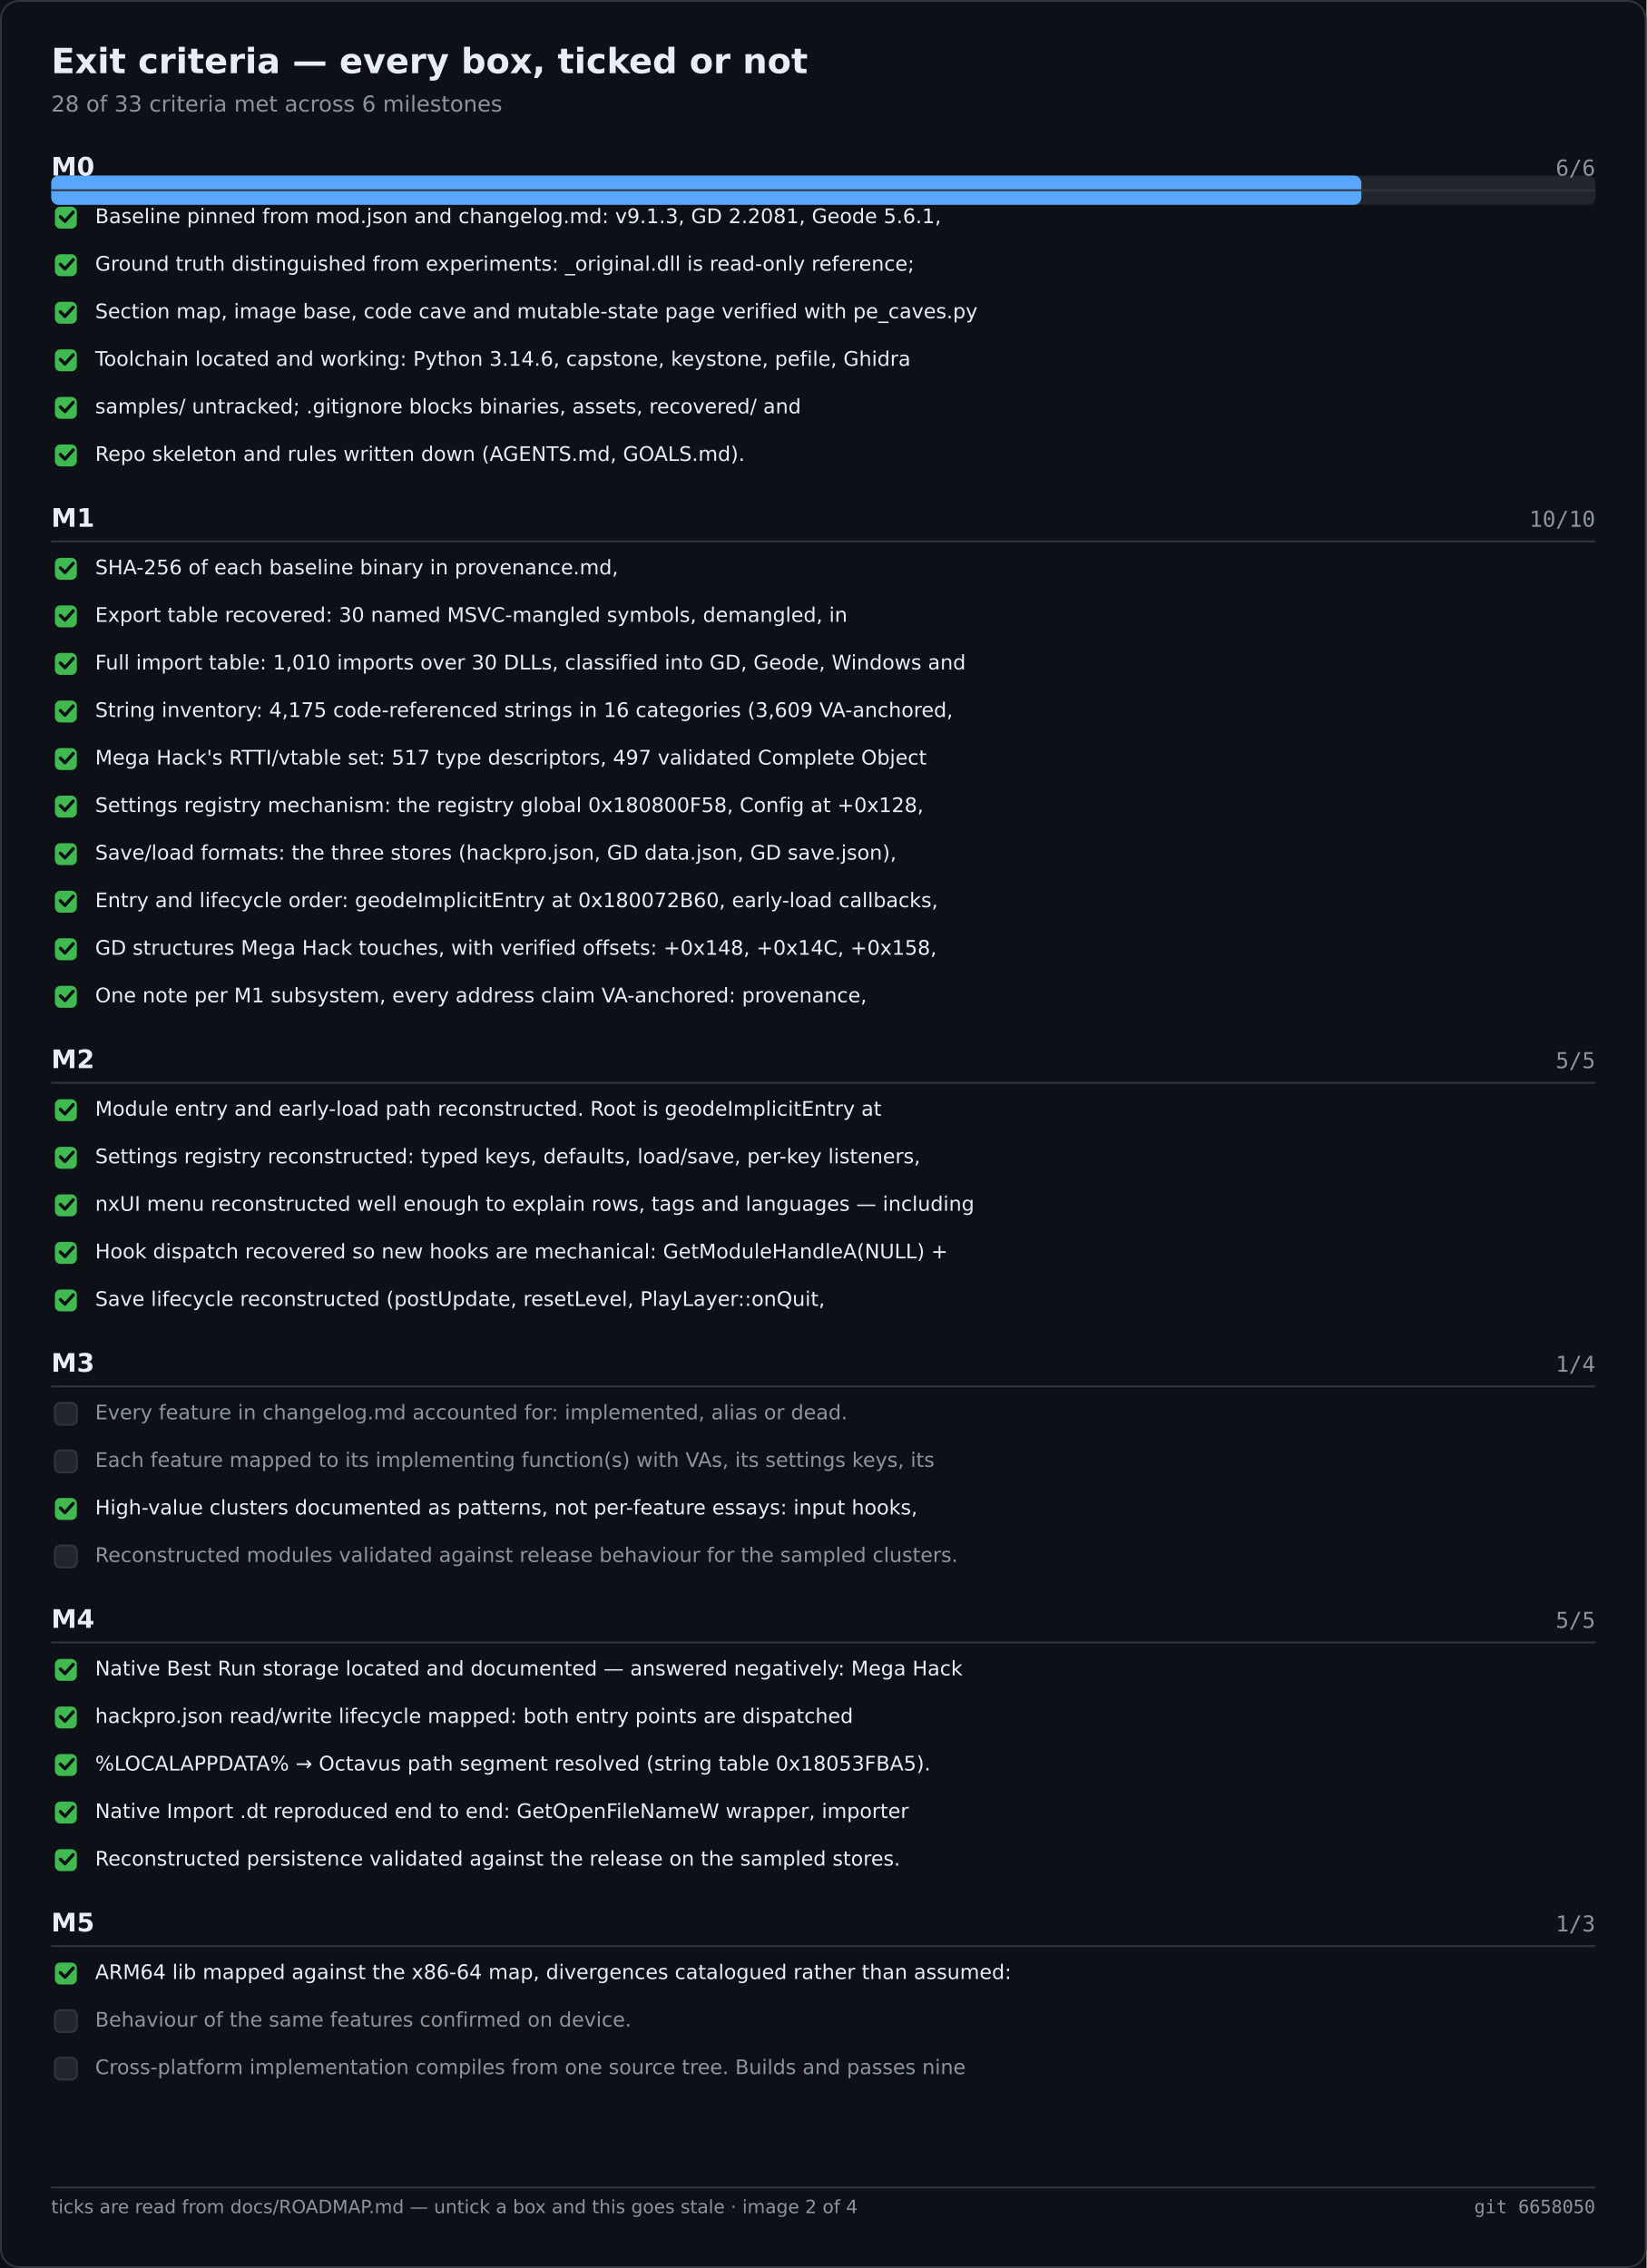
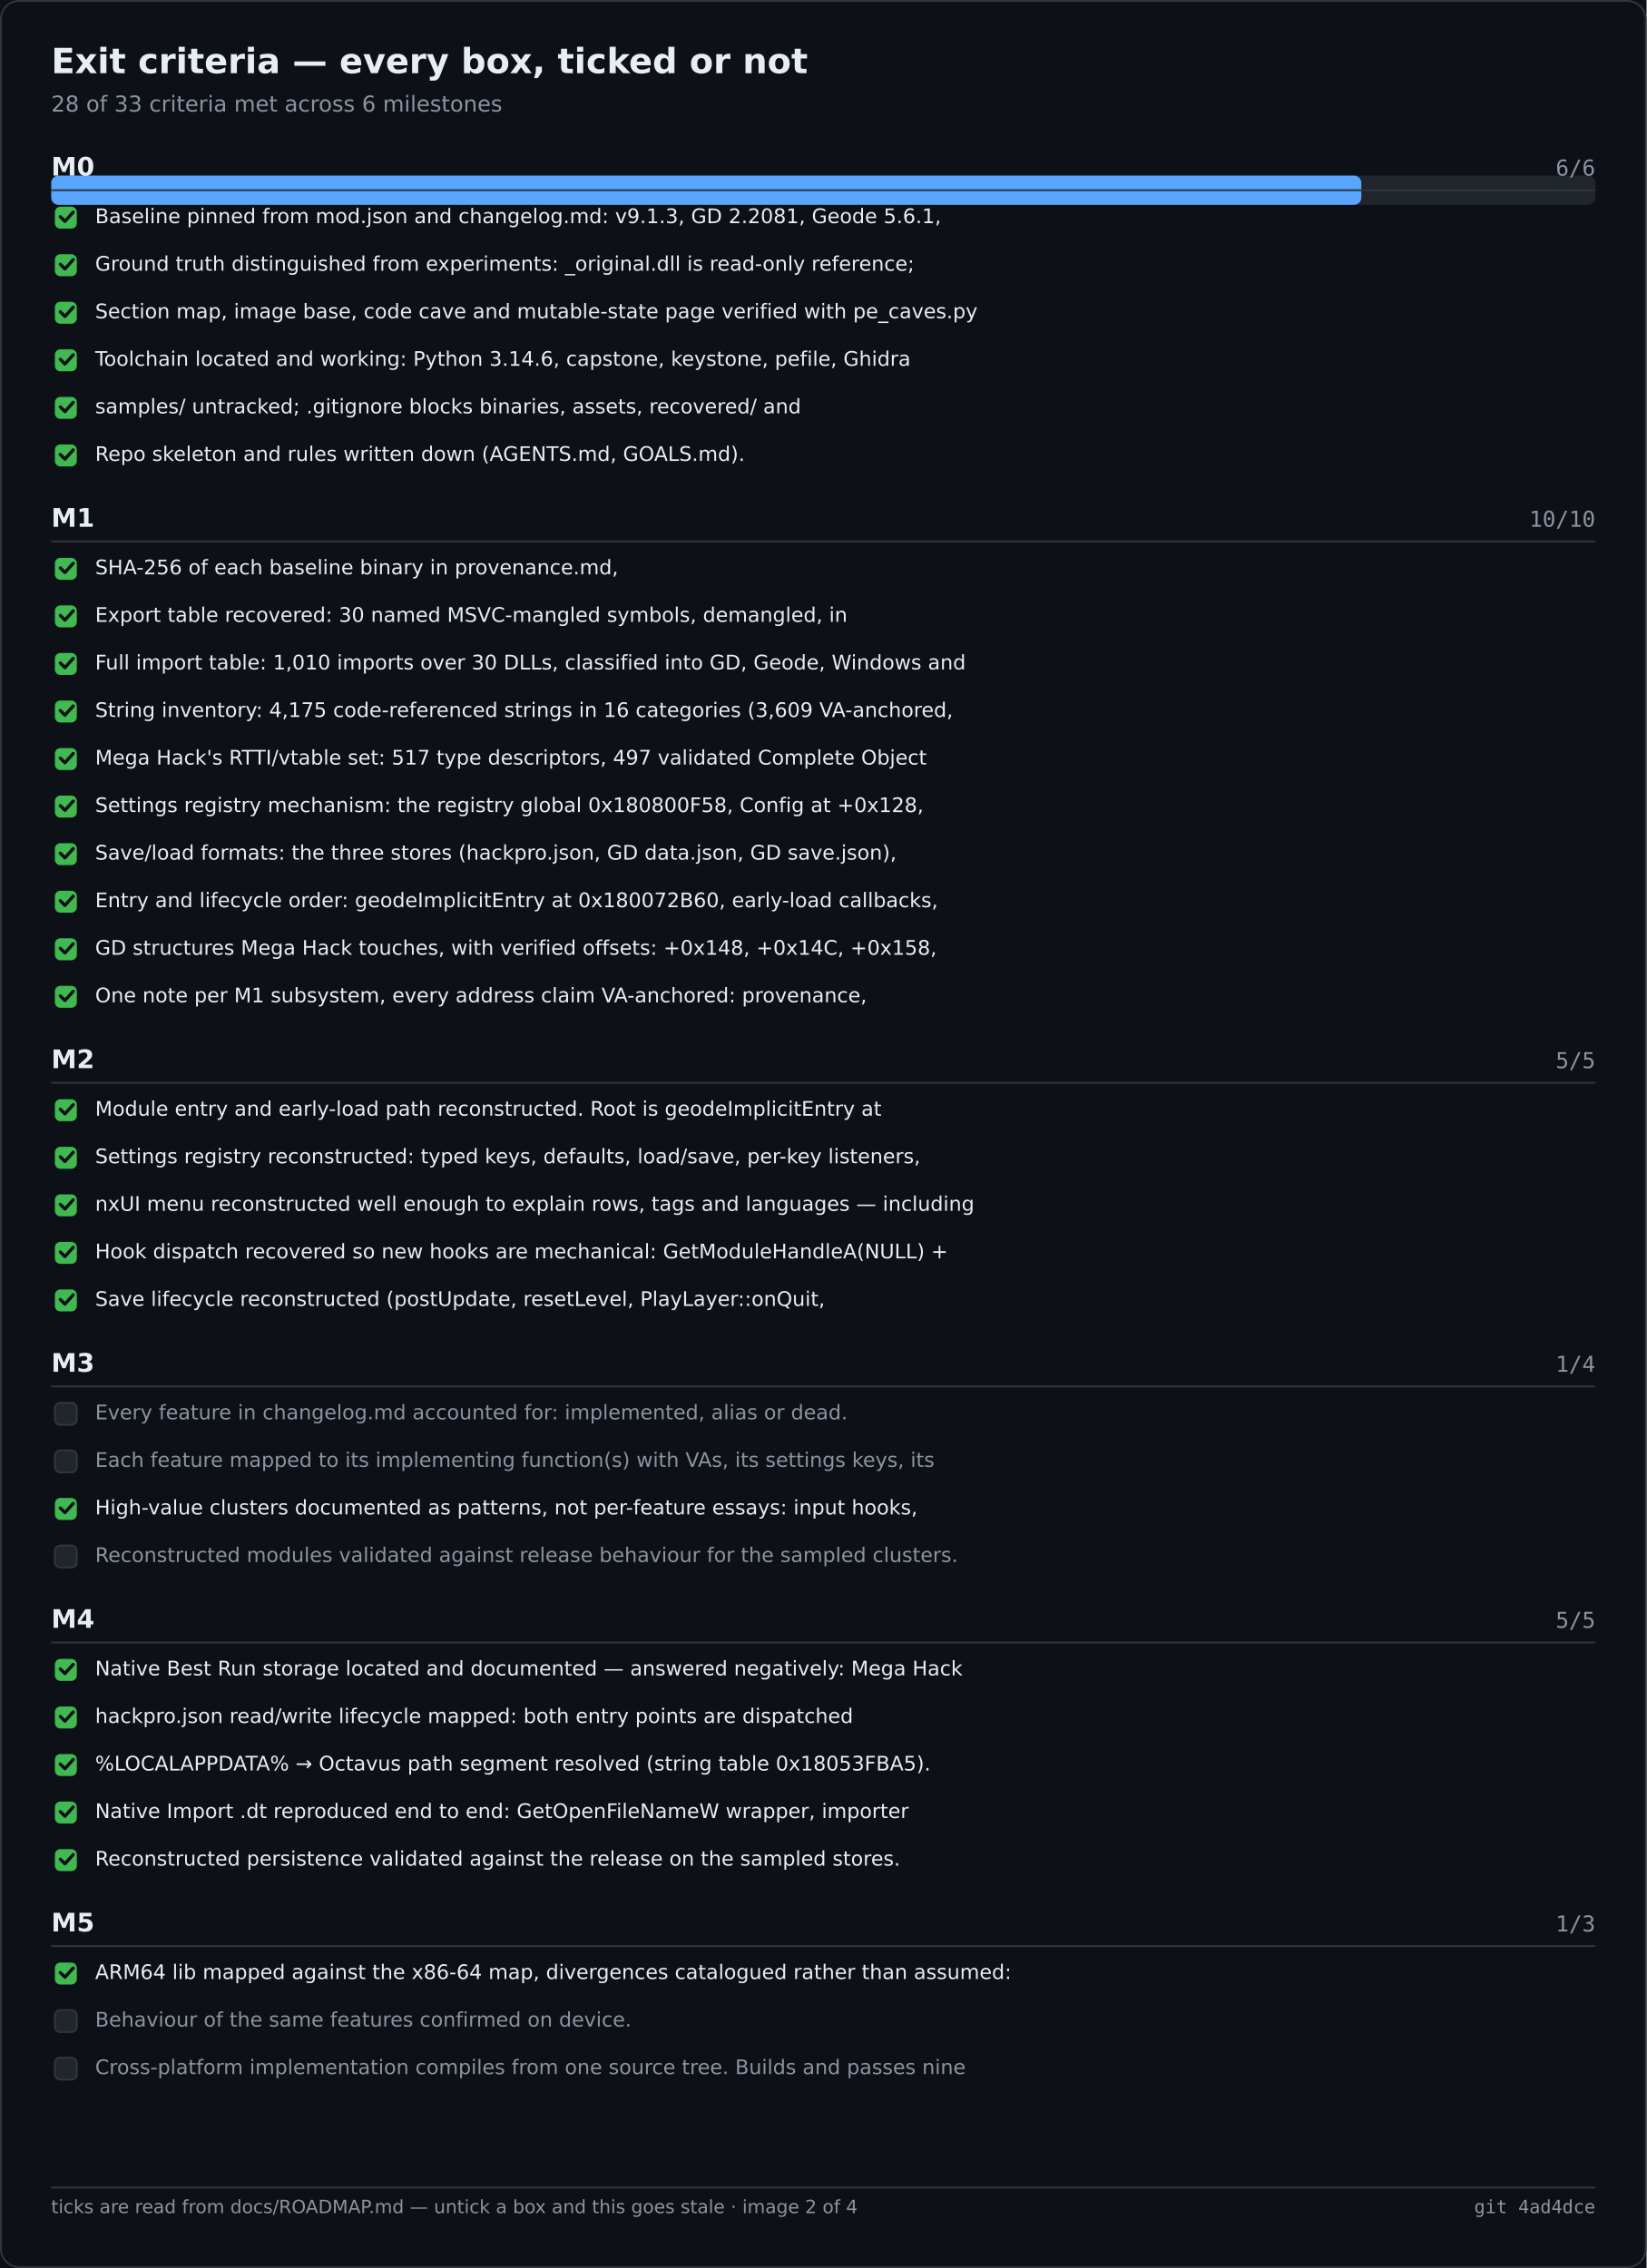
<svg xmlns="http://www.w3.org/2000/svg" width="900" height="1240" viewBox="0 0 900 1240" role="img" aria-label="Exit criteria — every box, ticked or not">
  <rect width="900" height="1240" fill="#0d1117" />
  <rect x="0.5" y="0.5" width="899" height="1239" fill="none" stroke="#30363d" rx="10" />
  <text x="28" y="40" font-family="Segoe UI,DejaVu Sans,Helvetica,sans-serif" font-size="19" font-weight="600" fill="#e6edf3">Exit criteria — every box, ticked or not</text>
  <text x="28" y="61" font-family="Segoe UI,DejaVu Sans,Helvetica,sans-serif" font-size="12" fill="#8b949e">28 of 33 criteria met across 6 milestones</text>
  <rect x="28.0" y="96.0" width="844.0" height="16.0" fill="#21262d" rx="4" />
  <rect x="28.0" y="96.0" width="716.1" height="16.0" fill="#58a6ff" rx="4" />
  <text x="28.0" y="96.0" font-family="Segoe UI,DejaVu Sans,Helvetica,sans-serif" font-size="14" fill="#e6edf3" font-weight="600">M0</text>
  <text x="872.0" y="96.0" font-family="Cascadia Mono,Consolas,DejaVu Sans Mono,monospace" font-size="12" fill="#8b949e" text-anchor="end">6/6</text>
  <text x="28.0" y="288.0" font-family="Segoe UI,DejaVu Sans,Helvetica,sans-serif" font-size="14" fill="#e6edf3" font-weight="600">M1</text>
  <text x="872.0" y="288.0" font-family="Cascadia Mono,Consolas,DejaVu Sans Mono,monospace" font-size="12" fill="#8b949e" text-anchor="end">10/10</text>
  <text x="28.0" y="584.0" font-family="Segoe UI,DejaVu Sans,Helvetica,sans-serif" font-size="14" fill="#e6edf3" font-weight="600">M2</text>
  <text x="872.0" y="584.0" font-family="Cascadia Mono,Consolas,DejaVu Sans Mono,monospace" font-size="12" fill="#8b949e" text-anchor="end">5/5</text>
  <text x="28.0" y="750.0" font-family="Segoe UI,DejaVu Sans,Helvetica,sans-serif" font-size="14" fill="#e6edf3" font-weight="600">M3</text>
  <text x="872.0" y="750.0" font-family="Cascadia Mono,Consolas,DejaVu Sans Mono,monospace" font-size="12" fill="#8b949e" text-anchor="end">1/4</text>
  <text x="28.0" y="890.0" font-family="Segoe UI,DejaVu Sans,Helvetica,sans-serif" font-size="14" fill="#e6edf3" font-weight="600">M4</text>
  <text x="872.0" y="890.0" font-family="Cascadia Mono,Consolas,DejaVu Sans Mono,monospace" font-size="12" fill="#8b949e" text-anchor="end">5/5</text>
  <text x="28.0" y="1056.0" font-family="Segoe UI,DejaVu Sans,Helvetica,sans-serif" font-size="14" fill="#e6edf3" font-weight="600">M5</text>
  <text x="872.0" y="1056.0" font-family="Cascadia Mono,Consolas,DejaVu Sans Mono,monospace" font-size="12" fill="#8b949e" text-anchor="end">1/3</text>
  <line x1="28.0" y1="104.0" x2="872.0" y2="104.0" stroke="#30363d" stroke-width="1" />
  <rect x="30.0" y="113.0" width="12.0" height="12.0" fill="#3fb950" rx="3" />
  <path d="M33 118.5 l2.5 2.5 l4.5 -5" fill="none" stroke="#0d1117" stroke-width="1.8" stroke-linecap="round" stroke-linejoin="round" />
  <text x="52.0" y="122.0" font-family="Segoe UI,DejaVu Sans,Helvetica,sans-serif" font-size="11" fill="#e6edf3">Baseline pinned from mod.json and changelog.md: v9.1.3, GD 2.2081, Geode 5.6.1,</text>
  <rect x="30.0" y="139.0" width="12.0" height="12.0" fill="#3fb950" rx="3" />
  <path d="M33 144.5 l2.5 2.5 l4.5 -5" fill="none" stroke="#0d1117" stroke-width="1.8" stroke-linecap="round" stroke-linejoin="round" />
  <text x="52.0" y="148.0" font-family="Segoe UI,DejaVu Sans,Helvetica,sans-serif" font-size="11" fill="#e6edf3">Ground truth distinguished from experiments: _original.dll is read-only reference;</text>
  <rect x="30.0" y="165.0" width="12.0" height="12.0" fill="#3fb950" rx="3" />
  <path d="M33 170.5 l2.5 2.5 l4.5 -5" fill="none" stroke="#0d1117" stroke-width="1.8" stroke-linecap="round" stroke-linejoin="round" />
  <text x="52.0" y="174.0" font-family="Segoe UI,DejaVu Sans,Helvetica,sans-serif" font-size="11" fill="#e6edf3">Section map, image base, code cave and mutable-state page verified with pe_caves.py</text>
  <rect x="30.0" y="191.0" width="12.0" height="12.0" fill="#3fb950" rx="3" />
  <path d="M33 196.5 l2.5 2.5 l4.5 -5" fill="none" stroke="#0d1117" stroke-width="1.8" stroke-linecap="round" stroke-linejoin="round" />
  <text x="52.0" y="200.0" font-family="Segoe UI,DejaVu Sans,Helvetica,sans-serif" font-size="11" fill="#e6edf3">Toolchain located and working: Python 3.14.6, capstone, keystone, pefile, Ghidra</text>
  <rect x="30.0" y="217.0" width="12.0" height="12.0" fill="#3fb950" rx="3" />
  <path d="M33 222.5 l2.5 2.5 l4.5 -5" fill="none" stroke="#0d1117" stroke-width="1.8" stroke-linecap="round" stroke-linejoin="round" />
  <text x="52.0" y="226.0" font-family="Segoe UI,DejaVu Sans,Helvetica,sans-serif" font-size="11" fill="#e6edf3">samples/ untracked; .gitignore blocks binaries, assets, recovered/ and</text>
  <rect x="30.0" y="243.0" width="12.0" height="12.0" fill="#3fb950" rx="3" />
  <path d="M33 248.5 l2.5 2.5 l4.5 -5" fill="none" stroke="#0d1117" stroke-width="1.8" stroke-linecap="round" stroke-linejoin="round" />
  <text x="52.0" y="252.0" font-family="Segoe UI,DejaVu Sans,Helvetica,sans-serif" font-size="11" fill="#e6edf3">Repo skeleton and rules written down (AGENTS.md, GOALS.md).</text>
  <line x1="28.0" y1="296.0" x2="872.0" y2="296.0" stroke="#30363d" stroke-width="1" />
  <rect x="30.0" y="305.0" width="12.0" height="12.0" fill="#3fb950" rx="3" />
  <path d="M33 310.5 l2.5 2.5 l4.5 -5" fill="none" stroke="#0d1117" stroke-width="1.8" stroke-linecap="round" stroke-linejoin="round" />
  <text x="52.0" y="314.0" font-family="Segoe UI,DejaVu Sans,Helvetica,sans-serif" font-size="11" fill="#e6edf3">SHA-256 of each baseline binary in provenance.md,</text>
  <rect x="30.0" y="331.0" width="12.0" height="12.0" fill="#3fb950" rx="3" />
  <path d="M33 336.5 l2.5 2.5 l4.5 -5" fill="none" stroke="#0d1117" stroke-width="1.8" stroke-linecap="round" stroke-linejoin="round" />
  <text x="52.0" y="340.0" font-family="Segoe UI,DejaVu Sans,Helvetica,sans-serif" font-size="11" fill="#e6edf3">Export table recovered: 30 named MSVC-mangled symbols, demangled, in</text>
  <rect x="30.0" y="357.0" width="12.0" height="12.0" fill="#3fb950" rx="3" />
  <path d="M33 362.5 l2.5 2.5 l4.5 -5" fill="none" stroke="#0d1117" stroke-width="1.8" stroke-linecap="round" stroke-linejoin="round" />
  <text x="52.0" y="366.0" font-family="Segoe UI,DejaVu Sans,Helvetica,sans-serif" font-size="11" fill="#e6edf3">Full import table: 1,010 imports over 30 DLLs, classified into GD, Geode, Windows and</text>
  <rect x="30.0" y="383.0" width="12.0" height="12.0" fill="#3fb950" rx="3" />
  <path d="M33 388.5 l2.5 2.5 l4.5 -5" fill="none" stroke="#0d1117" stroke-width="1.8" stroke-linecap="round" stroke-linejoin="round" />
  <text x="52.0" y="392.0" font-family="Segoe UI,DejaVu Sans,Helvetica,sans-serif" font-size="11" fill="#e6edf3">String inventory: 4,175 code-referenced strings in 16 categories (3,609 VA-anchored,</text>
  <rect x="30.0" y="409.0" width="12.0" height="12.0" fill="#3fb950" rx="3" />
  <path d="M33 414.5 l2.5 2.5 l4.5 -5" fill="none" stroke="#0d1117" stroke-width="1.8" stroke-linecap="round" stroke-linejoin="round" />
  <text x="52.0" y="418.0" font-family="Segoe UI,DejaVu Sans,Helvetica,sans-serif" font-size="11" fill="#e6edf3">Mega Hack's RTTI/vtable set: 517 type descriptors, 497 validated Complete Object</text>
  <rect x="30.0" y="435.0" width="12.0" height="12.0" fill="#3fb950" rx="3" />
  <path d="M33 440.5 l2.5 2.5 l4.5 -5" fill="none" stroke="#0d1117" stroke-width="1.8" stroke-linecap="round" stroke-linejoin="round" />
  <text x="52.0" y="444.0" font-family="Segoe UI,DejaVu Sans,Helvetica,sans-serif" font-size="11" fill="#e6edf3">Settings registry mechanism: the registry global 0x180800F58, Config at +0x128,</text>
  <rect x="30.0" y="461.0" width="12.0" height="12.0" fill="#3fb950" rx="3" />
  <path d="M33 466.5 l2.5 2.5 l4.5 -5" fill="none" stroke="#0d1117" stroke-width="1.8" stroke-linecap="round" stroke-linejoin="round" />
  <text x="52.0" y="470.0" font-family="Segoe UI,DejaVu Sans,Helvetica,sans-serif" font-size="11" fill="#e6edf3">Save/load formats: the three stores (hackpro.json, GD data.json, GD save.json),</text>
  <rect x="30.0" y="487.0" width="12.0" height="12.0" fill="#3fb950" rx="3" />
  <path d="M33 492.5 l2.5 2.5 l4.5 -5" fill="none" stroke="#0d1117" stroke-width="1.8" stroke-linecap="round" stroke-linejoin="round" />
  <text x="52.0" y="496.0" font-family="Segoe UI,DejaVu Sans,Helvetica,sans-serif" font-size="11" fill="#e6edf3">Entry and lifecycle order: geodeImplicitEntry at 0x180072B60, early-load callbacks,</text>
  <rect x="30.0" y="513.0" width="12.0" height="12.0" fill="#3fb950" rx="3" />
  <path d="M33 518.5 l2.5 2.5 l4.5 -5" fill="none" stroke="#0d1117" stroke-width="1.8" stroke-linecap="round" stroke-linejoin="round" />
  <text x="52.0" y="522.0" font-family="Segoe UI,DejaVu Sans,Helvetica,sans-serif" font-size="11" fill="#e6edf3">GD structures Mega Hack touches, with verified offsets: +0x148, +0x14C, +0x158,</text>
  <rect x="30.0" y="539.0" width="12.0" height="12.0" fill="#3fb950" rx="3" />
  <path d="M33 544.5 l2.5 2.5 l4.5 -5" fill="none" stroke="#0d1117" stroke-width="1.8" stroke-linecap="round" stroke-linejoin="round" />
  <text x="52.0" y="548.0" font-family="Segoe UI,DejaVu Sans,Helvetica,sans-serif" font-size="11" fill="#e6edf3">One note per M1 subsystem, every address claim VA-anchored: provenance,</text>
  <line x1="28.0" y1="592.0" x2="872.0" y2="592.0" stroke="#30363d" stroke-width="1" />
  <rect x="30.0" y="601.0" width="12.0" height="12.0" fill="#3fb950" rx="3" />
  <path d="M33 606.5 l2.5 2.5 l4.5 -5" fill="none" stroke="#0d1117" stroke-width="1.8" stroke-linecap="round" stroke-linejoin="round" />
  <text x="52.0" y="610.0" font-family="Segoe UI,DejaVu Sans,Helvetica,sans-serif" font-size="11" fill="#e6edf3">Module entry and early-load path reconstructed. Root is geodeImplicitEntry at</text>
  <rect x="30.0" y="627.0" width="12.0" height="12.0" fill="#3fb950" rx="3" />
  <path d="M33 632.5 l2.5 2.5 l4.5 -5" fill="none" stroke="#0d1117" stroke-width="1.8" stroke-linecap="round" stroke-linejoin="round" />
  <text x="52.0" y="636.0" font-family="Segoe UI,DejaVu Sans,Helvetica,sans-serif" font-size="11" fill="#e6edf3">Settings registry reconstructed: typed keys, defaults, load/save, per-key listeners,</text>
  <rect x="30.0" y="653.0" width="12.0" height="12.0" fill="#3fb950" rx="3" />
  <path d="M33 658.5 l2.5 2.5 l4.5 -5" fill="none" stroke="#0d1117" stroke-width="1.8" stroke-linecap="round" stroke-linejoin="round" />
  <text x="52.0" y="662.0" font-family="Segoe UI,DejaVu Sans,Helvetica,sans-serif" font-size="11" fill="#e6edf3">nxUI menu reconstructed well enough to explain rows, tags and languages — including</text>
  <rect x="30.0" y="679.0" width="12.0" height="12.0" fill="#3fb950" rx="3" />
  <path d="M33 684.5 l2.5 2.5 l4.5 -5" fill="none" stroke="#0d1117" stroke-width="1.8" stroke-linecap="round" stroke-linejoin="round" />
  <text x="52.0" y="688.0" font-family="Segoe UI,DejaVu Sans,Helvetica,sans-serif" font-size="11" fill="#e6edf3">Hook dispatch recovered so new hooks are mechanical: GetModuleHandleA(NULL) +</text>
  <rect x="30.0" y="705.0" width="12.0" height="12.0" fill="#3fb950" rx="3" />
  <path d="M33 710.5 l2.5 2.5 l4.5 -5" fill="none" stroke="#0d1117" stroke-width="1.8" stroke-linecap="round" stroke-linejoin="round" />
  <text x="52.0" y="714.0" font-family="Segoe UI,DejaVu Sans,Helvetica,sans-serif" font-size="11" fill="#e6edf3">Save lifecycle reconstructed (postUpdate, resetLevel, PlayLayer::onQuit,</text>
  <line x1="28.0" y1="758.0" x2="872.0" y2="758.0" stroke="#30363d" stroke-width="1" />
  <rect x="30.0" y="767.0" width="12.0" height="12.0" fill="#21262d" rx="3" stroke="#30363d" stroke-width="1" />
  <text x="52.0" y="776.0" font-family="Segoe UI,DejaVu Sans,Helvetica,sans-serif" font-size="11" fill="#8b949e">Every feature in changelog.md accounted for: implemented, alias or dead.</text>
  <rect x="30.0" y="793.0" width="12.0" height="12.0" fill="#21262d" rx="3" stroke="#30363d" stroke-width="1" />
  <text x="52.0" y="802.0" font-family="Segoe UI,DejaVu Sans,Helvetica,sans-serif" font-size="11" fill="#8b949e">Each feature mapped to its implementing function(s) with VAs, its settings keys, its</text>
  <rect x="30.0" y="819.0" width="12.0" height="12.0" fill="#3fb950" rx="3" />
  <path d="M33 824.5 l2.5 2.5 l4.5 -5" fill="none" stroke="#0d1117" stroke-width="1.8" stroke-linecap="round" stroke-linejoin="round" />
  <text x="52.0" y="828.0" font-family="Segoe UI,DejaVu Sans,Helvetica,sans-serif" font-size="11" fill="#e6edf3">High-value clusters documented as patterns, not per-feature essays: input hooks,</text>
  <rect x="30.0" y="845.0" width="12.0" height="12.0" fill="#21262d" rx="3" stroke="#30363d" stroke-width="1" />
  <text x="52.0" y="854.0" font-family="Segoe UI,DejaVu Sans,Helvetica,sans-serif" font-size="11" fill="#8b949e">Reconstructed modules validated against release behaviour for the sampled clusters.</text>
  <line x1="28.0" y1="898.0" x2="872.0" y2="898.0" stroke="#30363d" stroke-width="1" />
  <rect x="30.0" y="907.0" width="12.0" height="12.0" fill="#3fb950" rx="3" />
  <path d="M33 912.5 l2.5 2.5 l4.5 -5" fill="none" stroke="#0d1117" stroke-width="1.8" stroke-linecap="round" stroke-linejoin="round" />
  <text x="52.0" y="916.0" font-family="Segoe UI,DejaVu Sans,Helvetica,sans-serif" font-size="11" fill="#e6edf3">Native Best Run storage located and documented — answered negatively: Mega Hack</text>
  <rect x="30.0" y="933.0" width="12.0" height="12.0" fill="#3fb950" rx="3" />
  <path d="M33 938.5 l2.5 2.5 l4.5 -5" fill="none" stroke="#0d1117" stroke-width="1.8" stroke-linecap="round" stroke-linejoin="round" />
  <text x="52.0" y="942.0" font-family="Segoe UI,DejaVu Sans,Helvetica,sans-serif" font-size="11" fill="#e6edf3">hackpro.json read/write lifecycle mapped: both entry points are dispatched</text>
  <rect x="30.0" y="959.0" width="12.0" height="12.0" fill="#3fb950" rx="3" />
  <path d="M33 964.5 l2.5 2.5 l4.5 -5" fill="none" stroke="#0d1117" stroke-width="1.8" stroke-linecap="round" stroke-linejoin="round" />
  <text x="52.0" y="968.0" font-family="Segoe UI,DejaVu Sans,Helvetica,sans-serif" font-size="11" fill="#e6edf3">%LOCALAPPDATA% → Octavus path segment resolved (string table 0x18053FBA5).</text>
  <rect x="30.0" y="985.0" width="12.0" height="12.0" fill="#3fb950" rx="3" />
  <path d="M33 990.5 l2.5 2.5 l4.5 -5" fill="none" stroke="#0d1117" stroke-width="1.8" stroke-linecap="round" stroke-linejoin="round" />
  <text x="52.0" y="994.0" font-family="Segoe UI,DejaVu Sans,Helvetica,sans-serif" font-size="11" fill="#e6edf3">Native Import .dt reproduced end to end: GetOpenFileNameW wrapper, importer</text>
  <rect x="30.0" y="1011.0" width="12.0" height="12.0" fill="#3fb950" rx="3" />
  <path d="M33 1016.5 l2.5 2.5 l4.5 -5" fill="none" stroke="#0d1117" stroke-width="1.8" stroke-linecap="round" stroke-linejoin="round" />
  <text x="52.0" y="1020.0" font-family="Segoe UI,DejaVu Sans,Helvetica,sans-serif" font-size="11" fill="#e6edf3">Reconstructed persistence validated against the release on the sampled stores.</text>
  <line x1="28.0" y1="1064.0" x2="872.0" y2="1064.0" stroke="#30363d" stroke-width="1" />
  <rect x="30.0" y="1073.0" width="12.0" height="12.0" fill="#3fb950" rx="3" />
  <path d="M33 1078.5 l2.5 2.5 l4.5 -5" fill="none" stroke="#0d1117" stroke-width="1.8" stroke-linecap="round" stroke-linejoin="round" />
  <text x="52.0" y="1082.0" font-family="Segoe UI,DejaVu Sans,Helvetica,sans-serif" font-size="11" fill="#e6edf3">ARM64 lib mapped against the x86-64 map, divergences catalogued rather than assumed:</text>
  <rect x="30.0" y="1099.0" width="12.0" height="12.0" fill="#21262d" rx="3" stroke="#30363d" stroke-width="1" />
  <text x="52.0" y="1108.0" font-family="Segoe UI,DejaVu Sans,Helvetica,sans-serif" font-size="11" fill="#8b949e">Behaviour of the same features confirmed on device.</text>
  <rect x="30.0" y="1125.0" width="12.0" height="12.0" fill="#21262d" rx="3" stroke="#30363d" stroke-width="1" />
  <text x="52.0" y="1134.0" font-family="Segoe UI,DejaVu Sans,Helvetica,sans-serif" font-size="11" fill="#8b949e">Cross-platform implementation compiles from one source tree. Builds and passes nine</text>
  <line x1="28.0" y1="1196.0" x2="872.0" y2="1196.0" stroke="#30363d" stroke-width="1" />
  <text x="28.0" y="1210.0" font-family="Segoe UI,DejaVu Sans,Helvetica,sans-serif" font-size="10" fill="#8b949e">ticks are read from docs/ROADMAP.md — untick a box and this goes stale · image 2 of 4</text>
-   <text x="872.0" y="1210.0" font-family="Cascadia Mono,Consolas,DejaVu Sans Mono,monospace" font-size="10" fill="#8b949e" text-anchor="end">git 6658050</text>
+   <text x="872.0" y="1210.0" font-family="Cascadia Mono,Consolas,DejaVu Sans Mono,monospace" font-size="10" fill="#8b949e" text-anchor="end">git 4ad4dce</text>
</svg>
